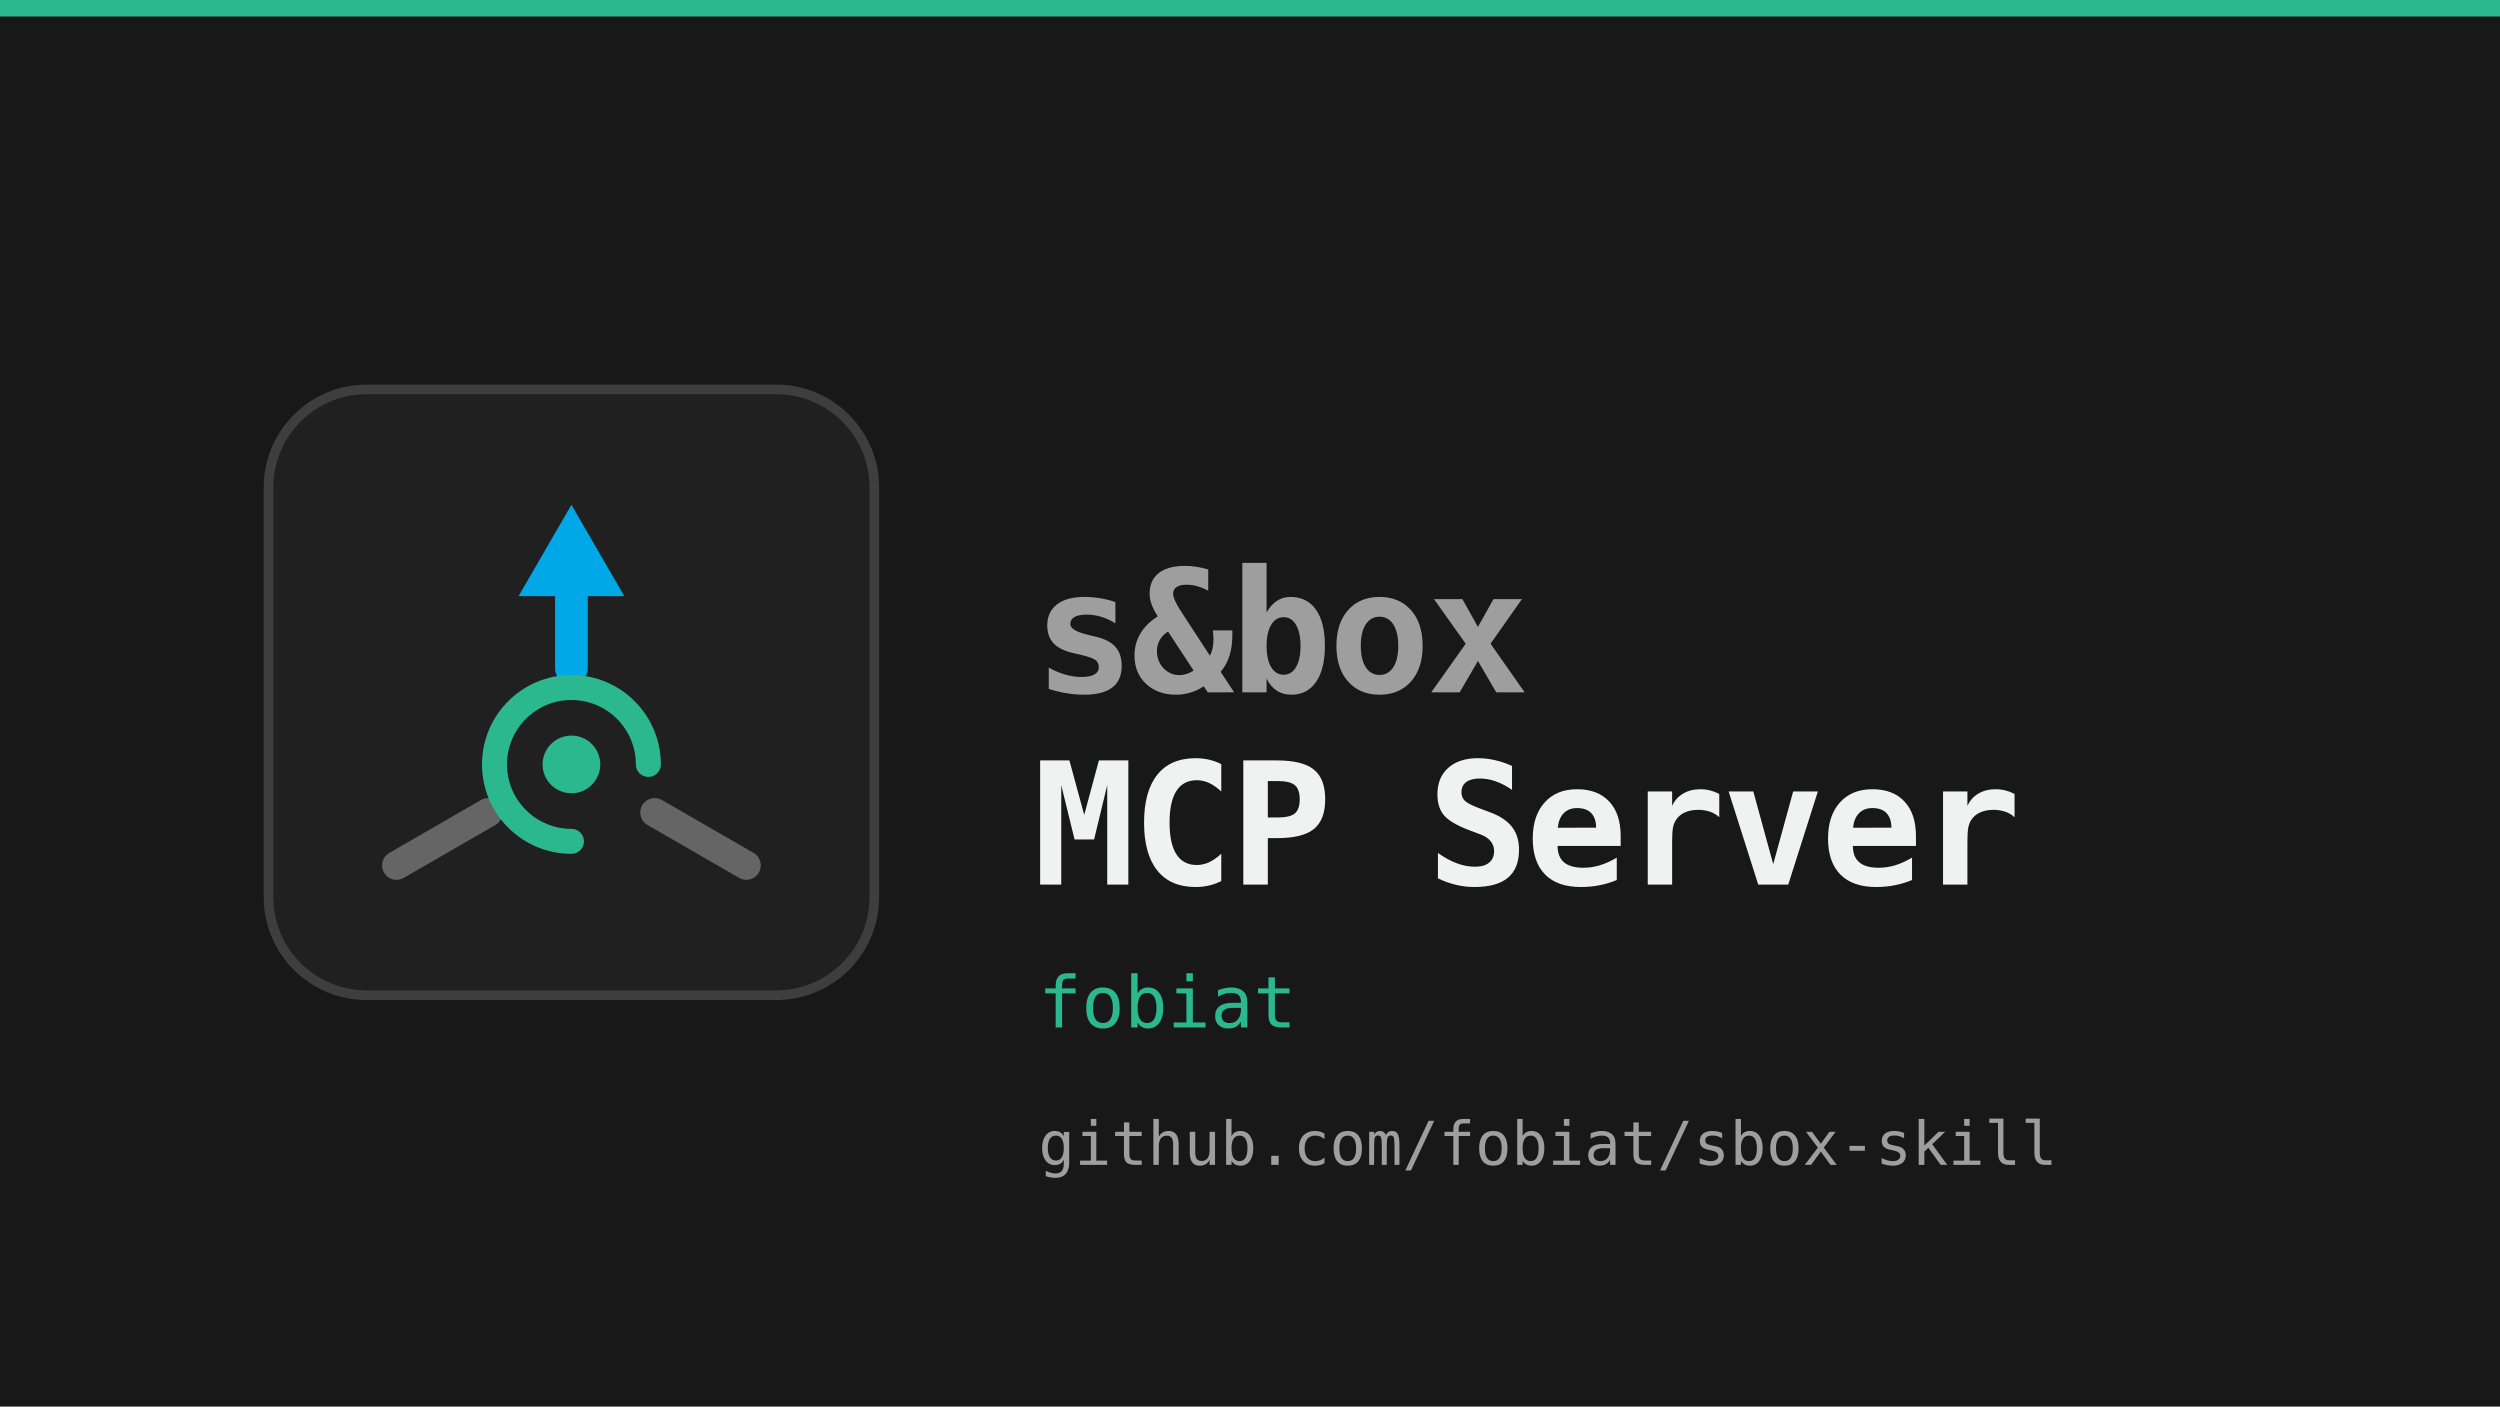
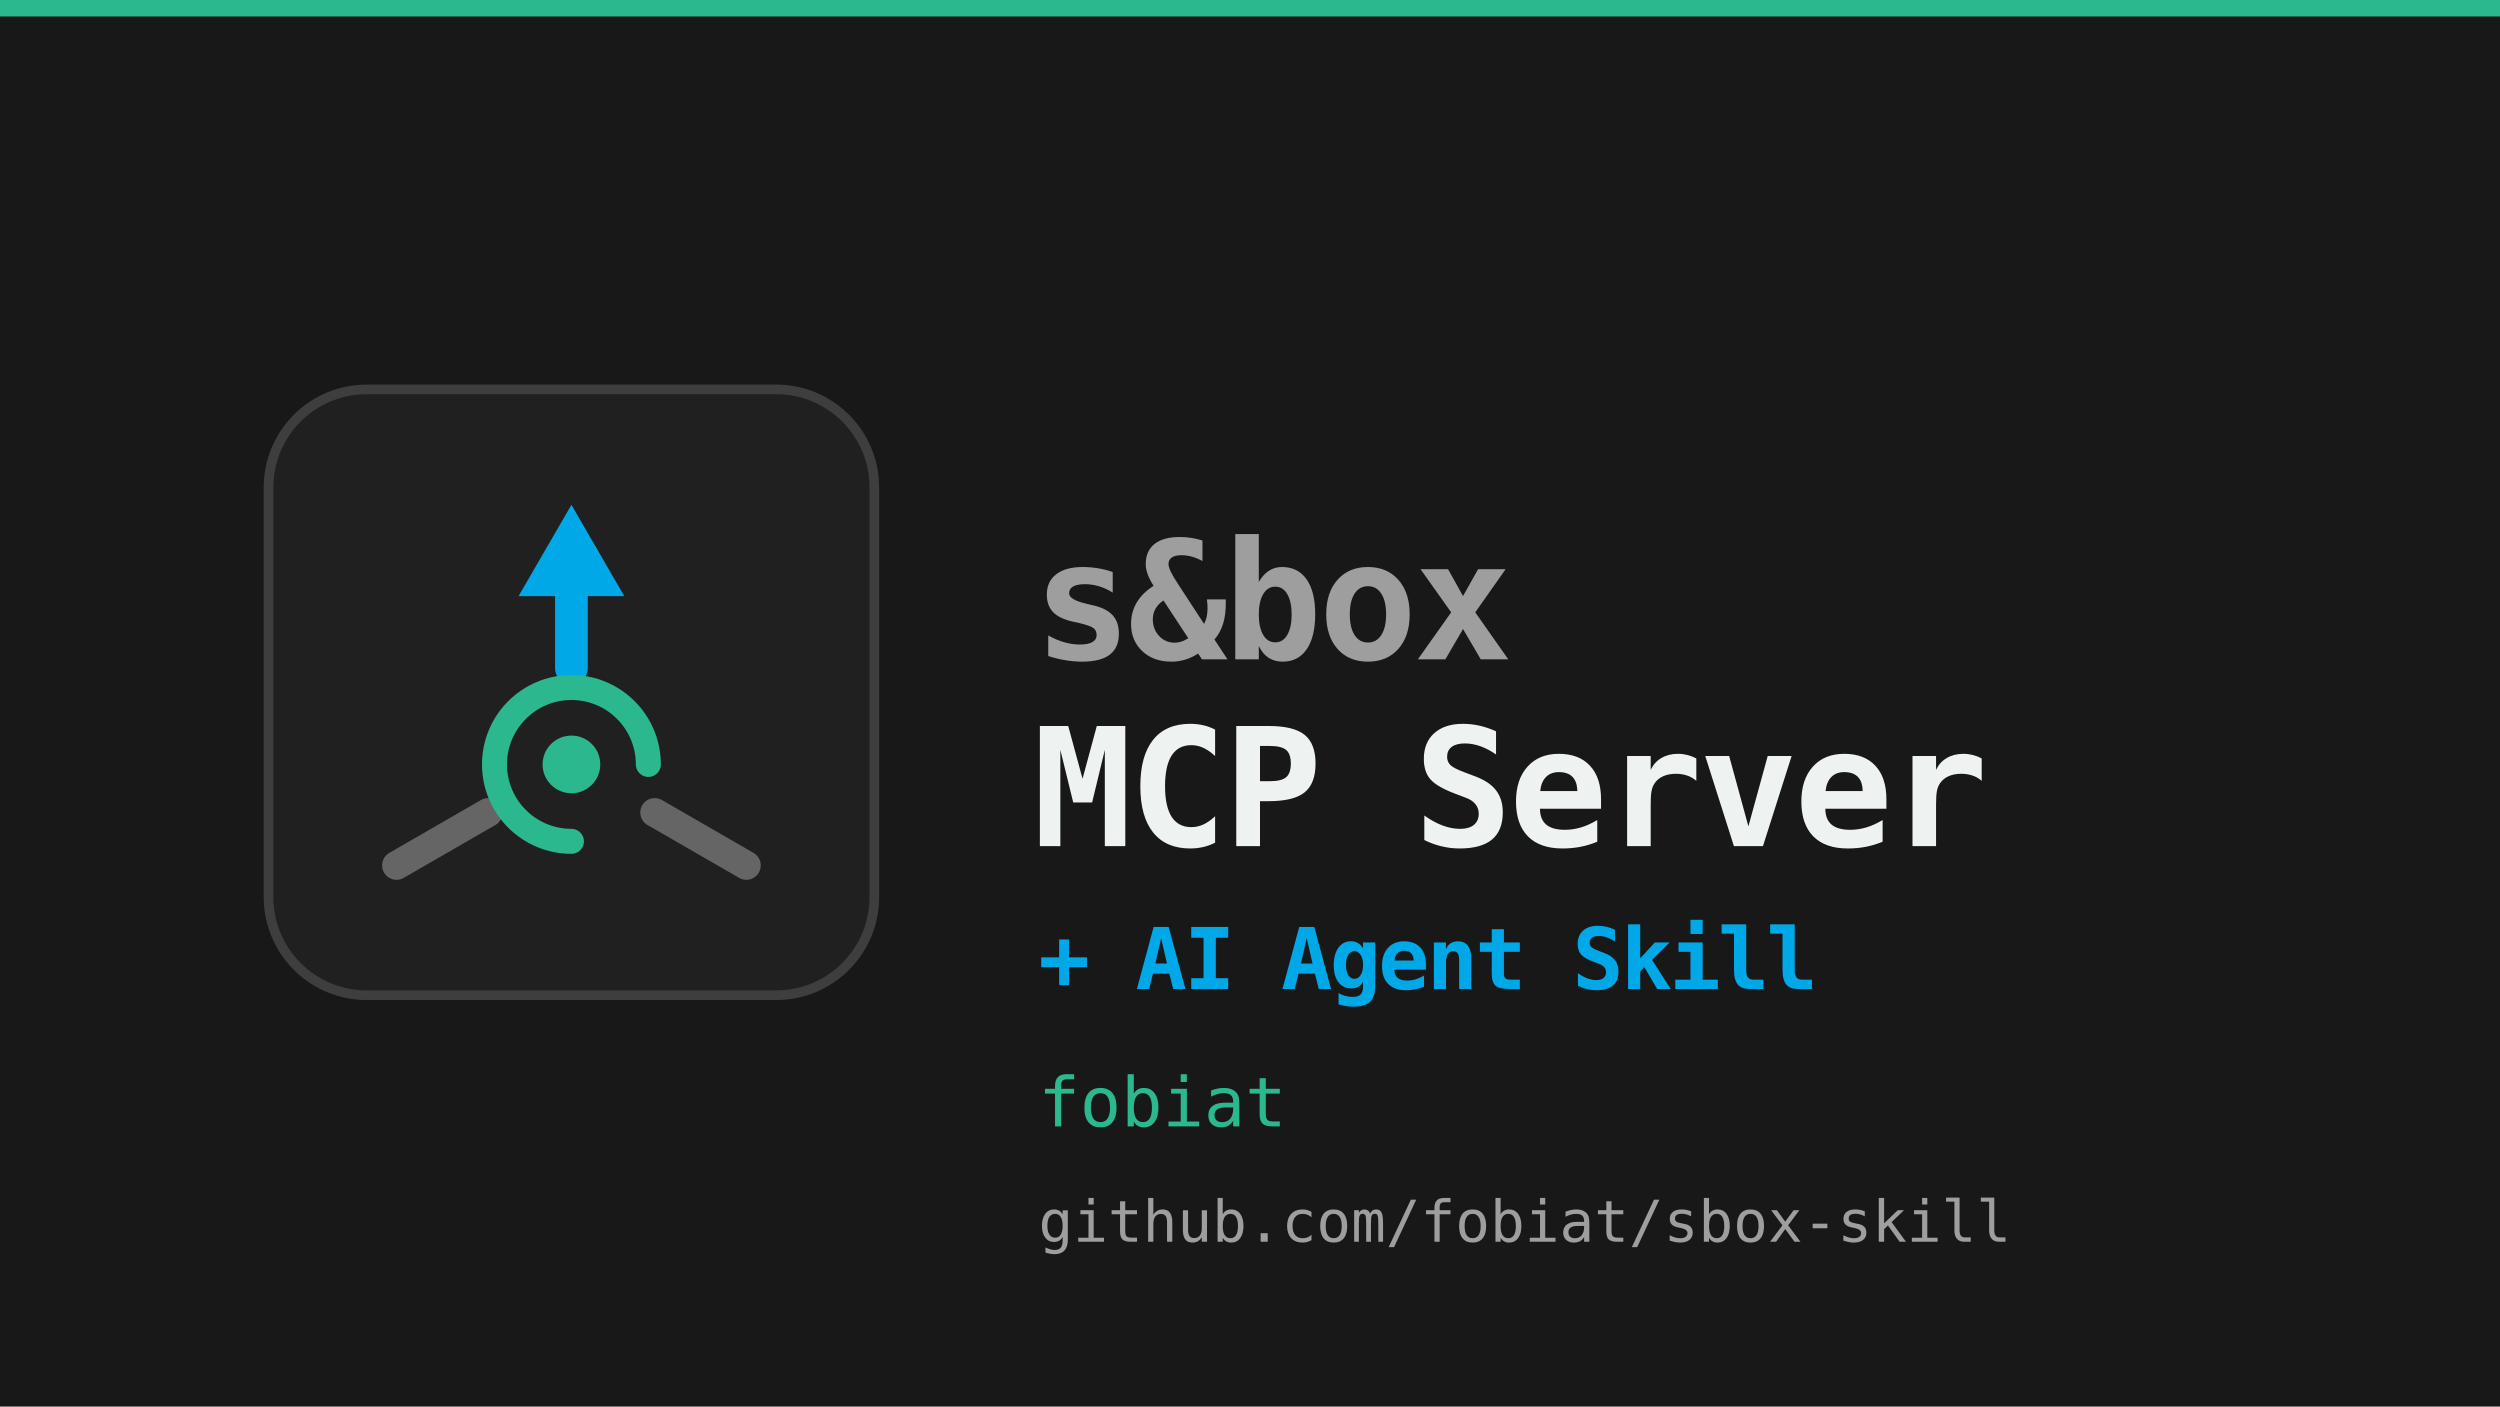
- <svg xmlns="http://www.w3.org/2000/svg" viewBox="0 0 910 512" width="910" height="512" role="img" aria-label="s&amp;box MCP Server">
+ <svg xmlns="http://www.w3.org/2000/svg" viewBox="0 0 910 512" width="910" height="512" role="img" aria-label="s&amp;box MCP Server and AI Agent Skill">
  <rect width="910" height="512" fill="#181818" />
  <rect width="910" height="6" fill="#2BB88E" />
  <g transform="translate(96,140) scale(3.5)">
    <rect width="64" height="64" rx="10.7" fill="#202020" />
    <rect x="0.5" y="0.5" width="63" height="63" rx="10.2" fill="none" stroke="#3E3E3E" stroke-width="1" />
    <g stroke="#656565" stroke-width="3" stroke-linecap="round">
      <line x1="23.34" y1="44.5" x2="13.81" y2="50" />
      <line x1="40.66" y1="44.5" x2="50.19" y2="50" />
    </g>
    <line x1="32" y1="29.5" x2="32" y2="21.5" stroke="#00A8E8" stroke-width="3.4" stroke-linecap="round" />
    <path d="M32 12.5 L37.5 22 L26.5 22 Z" fill="#00A8E8" />
    <path d="M32 47.5 A 8 8 0 1 1 40 39.5" fill="none" stroke="#2BB88E" stroke-width="2.6" stroke-linecap="round" />
    <circle cx="32" cy="39.5" r="3" fill="#2BB88E" />
  </g>
-   <text x="376" y="252" font-family="JetBrains Mono, Consolas, ui-monospace, monospace" font-size="62" font-weight="700" letter-spacing="-1.5" fill="#EEF3F1">
-     <tspan fill="#9E9E9E">s&amp;box</tspan>
-   </text>
-   <text x="376" y="322" font-family="JetBrains Mono, Consolas, ui-monospace, monospace" font-size="62" font-weight="700" letter-spacing="-1.5" fill="#EEF3F1">MCP Server</text>
-   <text x="378" y="374" font-family="JetBrains Mono, Consolas, ui-monospace, monospace" font-size="26" font-weight="500" fill="#2BB88E">fobiat</text>
-   <text x="378" y="424" font-family="JetBrains Mono, Consolas, ui-monospace, monospace" font-size="22" font-weight="500" fill="#9E9E9E">github.com/fobiat/sbox-skill</text>
+   <g font-family="JetBrains Mono, Consolas, ui-monospace, monospace">
+     <text x="376" y="240" font-size="60" font-weight="700" letter-spacing="-1.5" fill="#9E9E9E">s&amp;box</text>
+     <text x="376" y="308" font-size="60" font-weight="700" letter-spacing="-1.5" fill="#EEF3F1">MCP Server</text>
+     <text x="378" y="360" font-size="31" font-weight="700" letter-spacing="-1" fill="#00A8E8">+ AI Agent Skill</text>
+     <text x="378" y="410" font-size="25" font-weight="500" fill="#2BB88E">fobiat</text>
+     <text x="378" y="452" font-size="21" font-weight="500" fill="#9E9E9E">github.com/fobiat/sbox-skill</text>
+   </g>
</svg>
